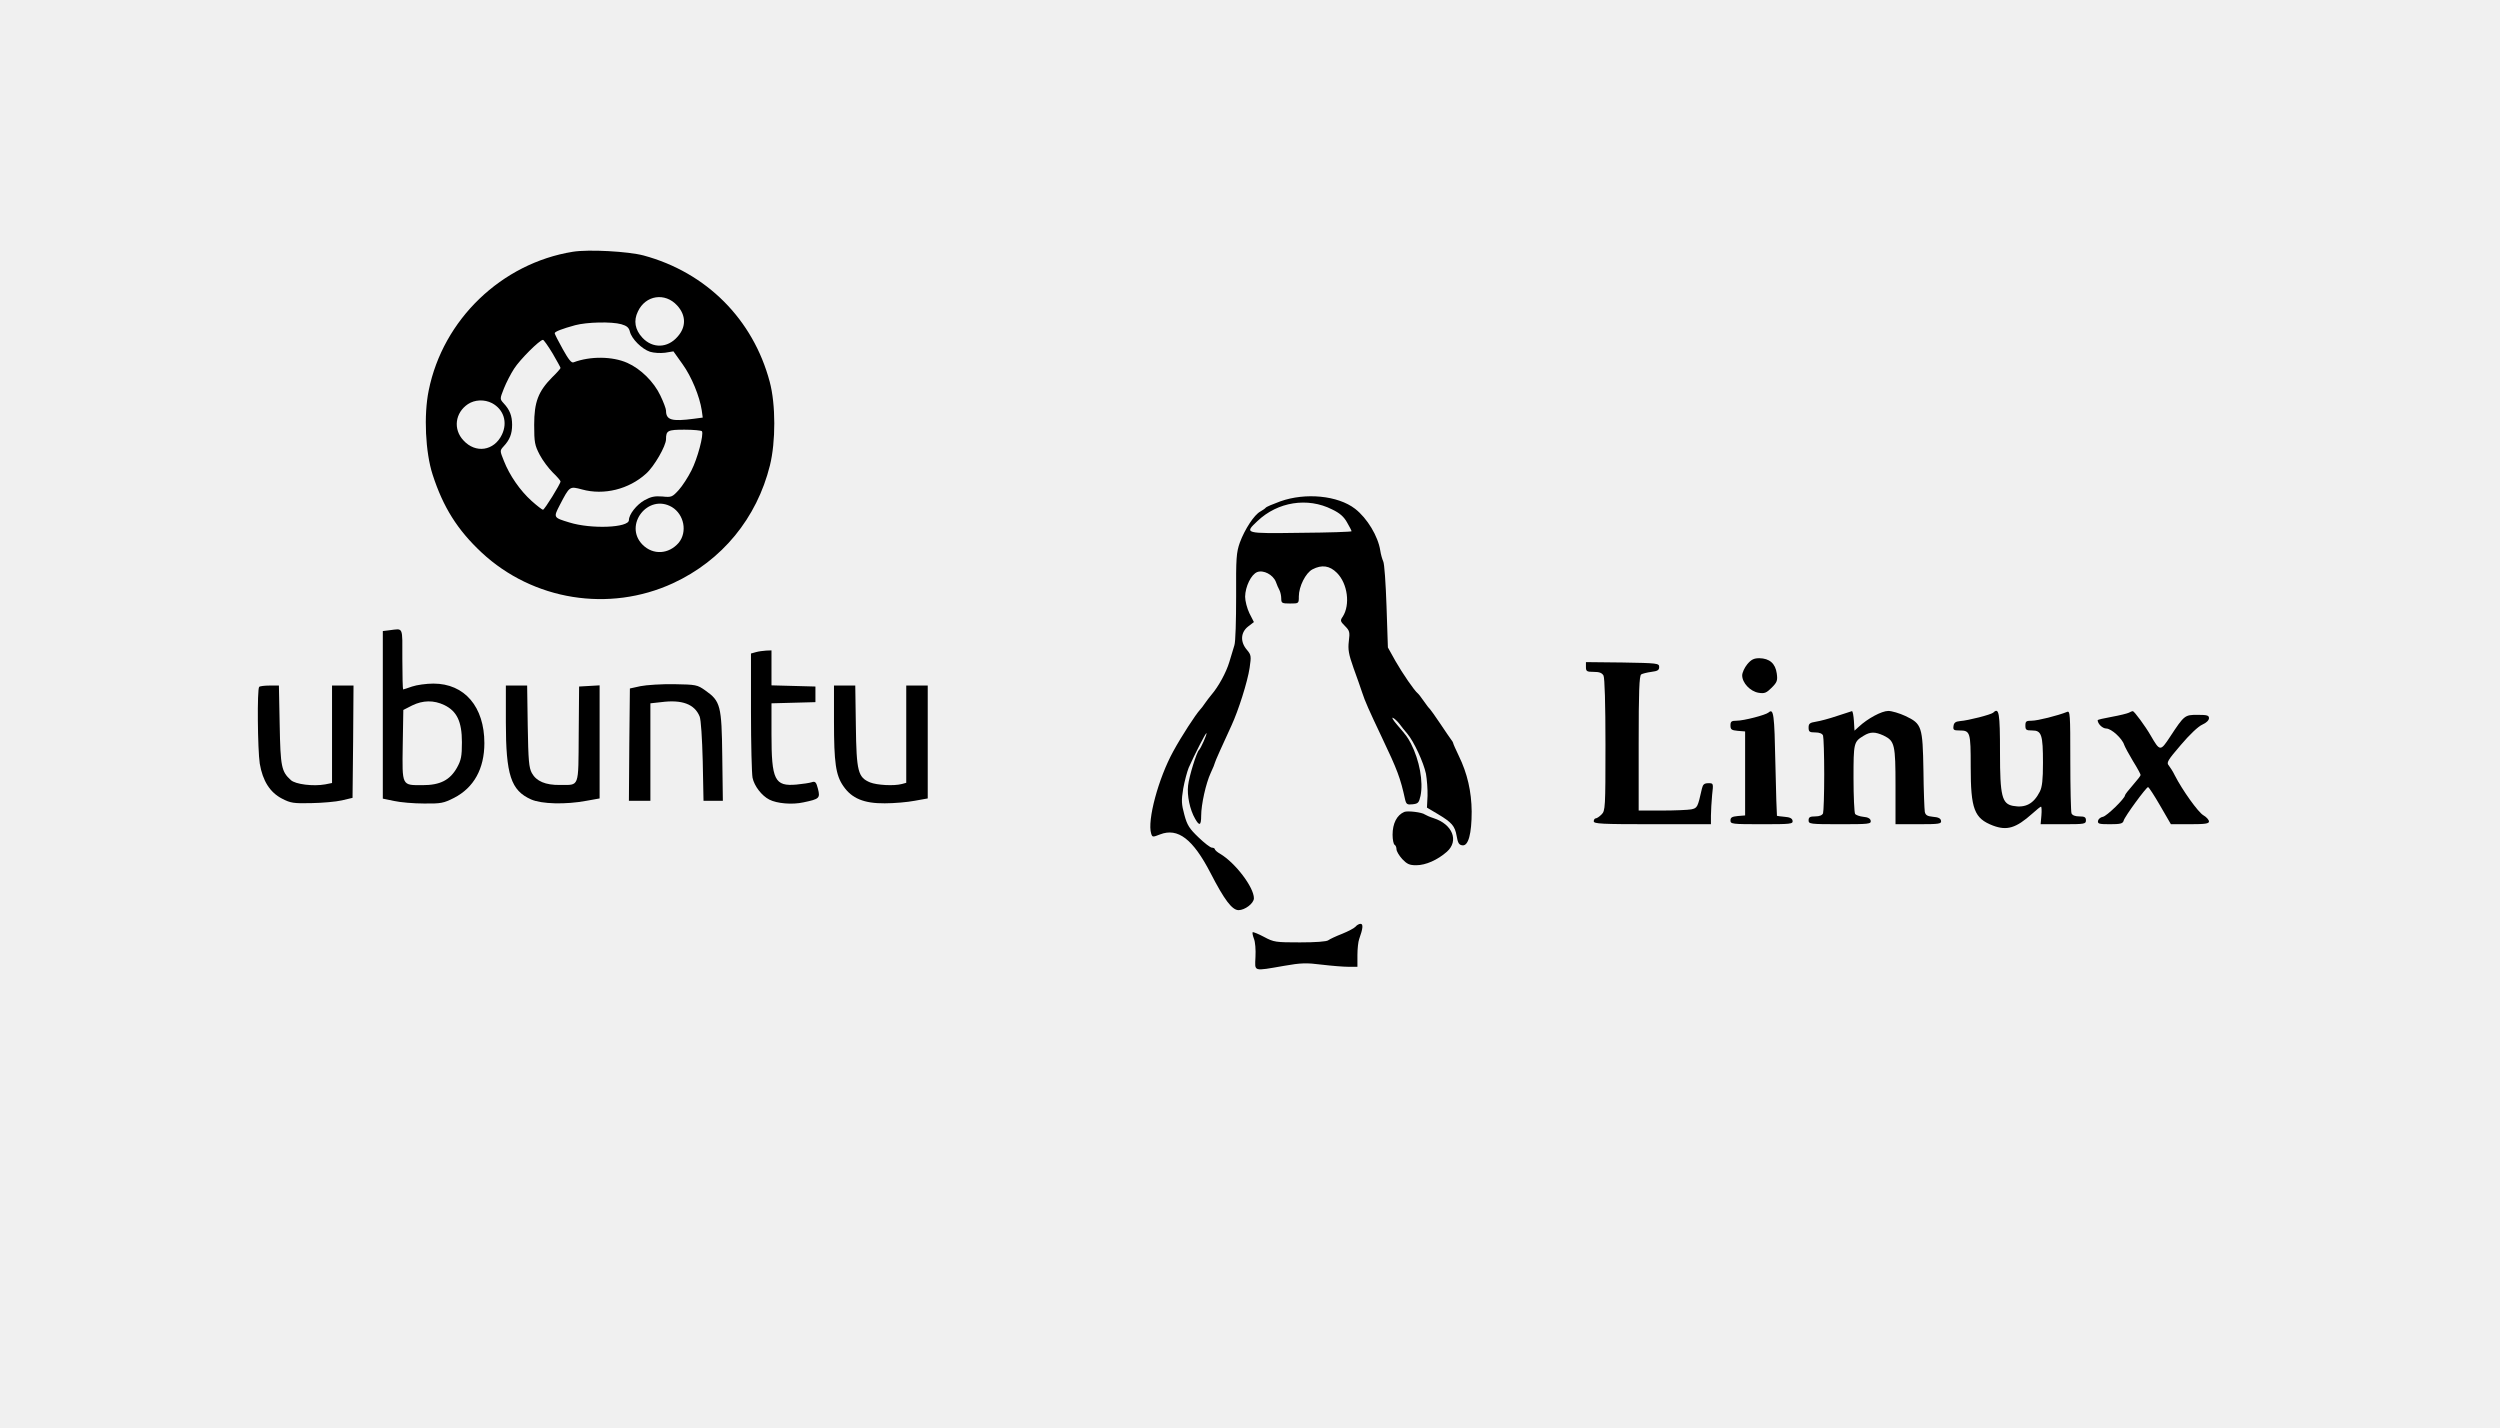
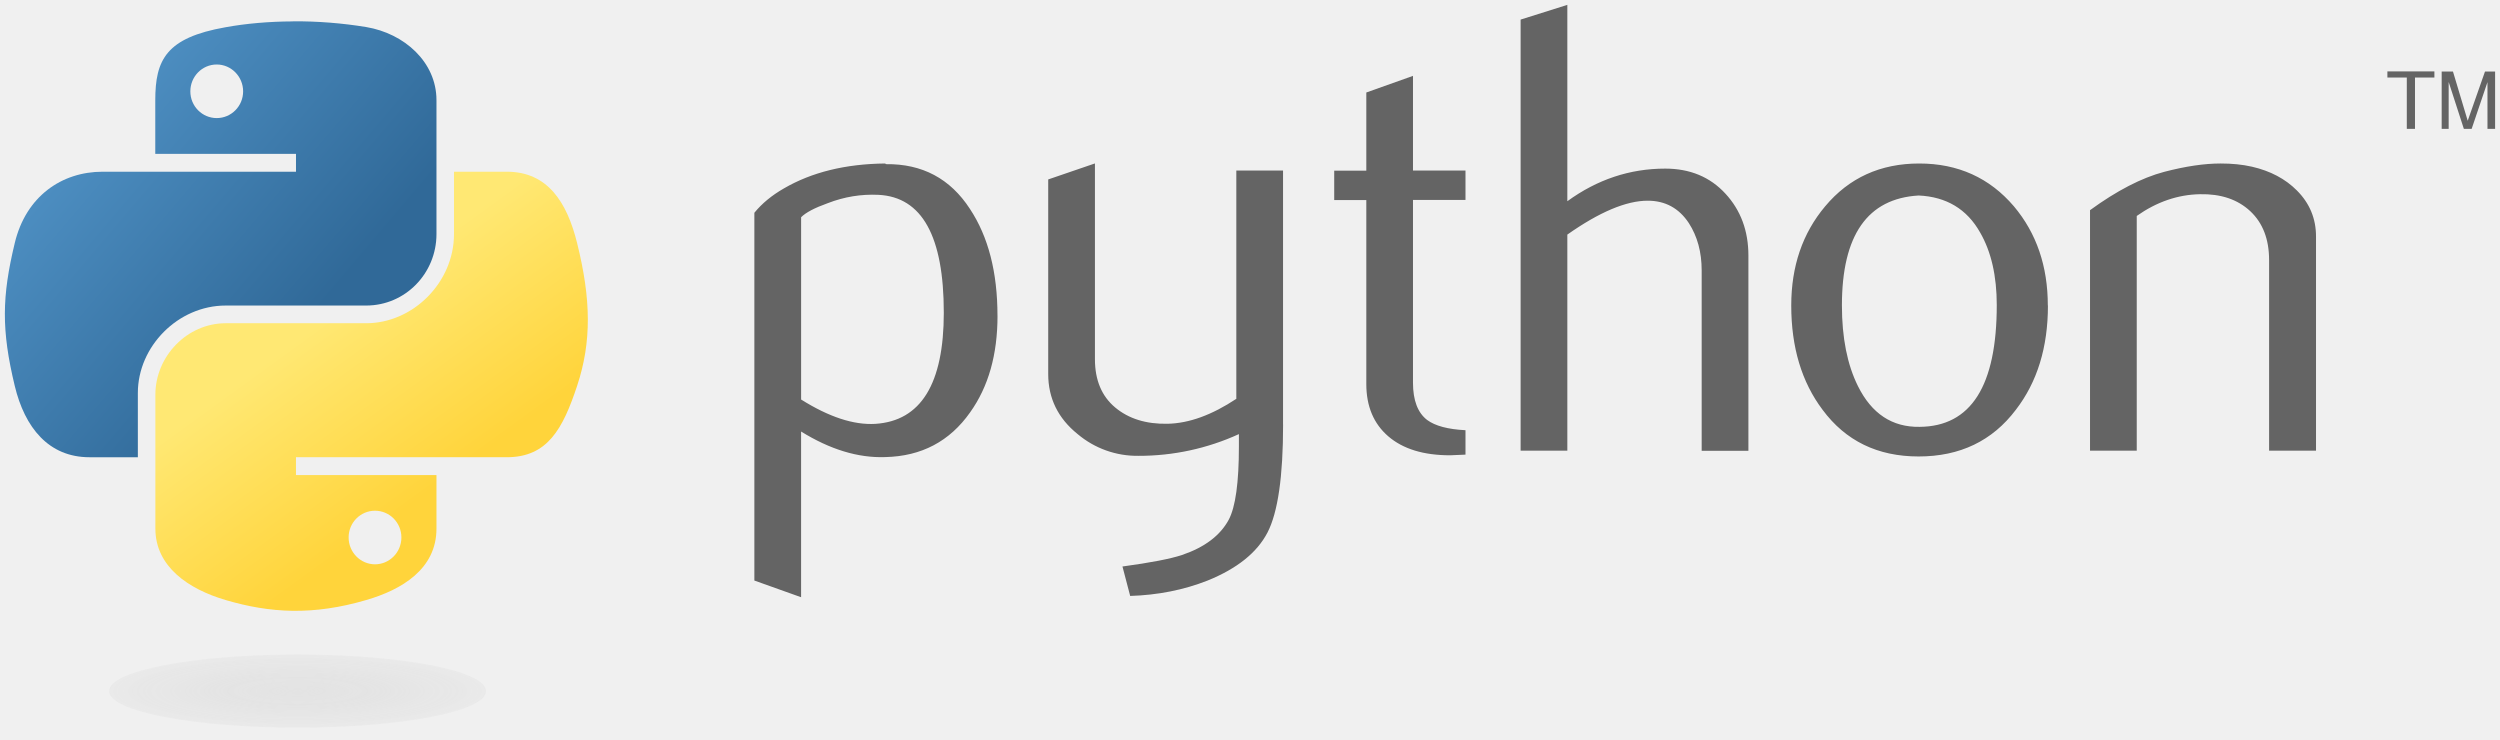
- <svg xmlns="http://www.w3.org/2000/svg" version="1.0" width="1280pt" height="731pt" viewBox="0 0 1280 731" preserveAspectRatio="xMidYMid meet">
-   <g transform="translate(0,731) scale(0.1,-0.1)" fill="#000000" stroke="none">
-     <path d="M2933 6021 c-365 -59 -665 -347 -738 -710 -26 -126 -17 -317 20 -431 54 -167 127 -283 251 -399 263 -245 653 -308 980 -157 251 116 429 333 496 603 30 121 30 313 -1 428 -85 320 -324 560 -646 647 -79 21 -281 32 -362 19z m534 -275 c46 -50 47 -110 2 -160 -51 -59 -128 -61 -180 -5 -38 41 -46 87 -23 134 39 84 139 99 201 31z m-286 -96 c28 -8 39 -17 44 -38 9 -37 61 -89 103 -103 19 -6 53 -8 77 -5 l43 7 47 -66 c46 -64 87 -164 98 -236 l5 -37 -45 -6 c-114 -15 -143 -7 -143 42 0 9 -13 44 -29 77 -33 70 -101 137 -169 167 -76 34 -190 35 -275 3 -11 -5 -26 14 -56 68 -23 41 -41 77 -41 81 0 8 39 23 105 41 60 16 186 19 236 5z m-352 -149 c22 -38 41 -72 41 -75 0 -3 -19 -25 -43 -48 -71 -72 -92 -126 -92 -243 0 -90 3 -105 28 -153 15 -29 46 -70 67 -91 22 -21 40 -42 40 -46 0 -12 -82 -145 -90 -145 -4 0 -30 20 -58 45 -59 53 -113 131 -142 205 -21 52 -21 53 -2 74 32 34 44 65 44 111 0 46 -12 77 -44 111 -19 21 -19 22 2 75 12 30 35 75 52 101 29 46 131 148 148 148 4 0 26 -31 49 -69z m-310 -255 c60 -32 81 -98 51 -161 -40 -84 -135 -98 -197 -30 -54 57 -43 142 23 186 35 23 84 25 123 5z m1075 -144 c10 -17 -23 -141 -54 -201 -17 -34 -46 -79 -65 -100 -33 -36 -37 -38 -84 -33 -39 3 -58 -1 -91 -19 -41 -23 -80 -73 -80 -102 0 -39 -193 -47 -305 -12 -82 25 -82 25 -49 89 51 98 50 97 114 80 112 -31 240 1 328 81 41 36 102 142 102 176 0 45 9 49 95 49 46 0 86 -4 89 -8z m-154 -388 c63 -38 80 -128 35 -183 -51 -59 -131 -64 -185 -10 -99 100 28 264 150 193z" />
-     <path d="M6555 4743 c-38 -14 -72 -28 -75 -33 -3 -4 -15 -12 -27 -19 -31 -16 -80 -91 -105 -159 -18 -51 -20 -79 -19 -276 0 -121 -3 -234 -9 -250 -5 -17 -17 -56 -26 -86 -16 -53 -55 -125 -92 -168 -9 -11 -24 -30 -32 -42 -8 -12 -20 -28 -26 -34 -22 -24 -94 -134 -137 -213 -76 -138 -134 -354 -113 -421 6 -19 8 -19 46 -4 91 35 168 -24 258 -198 71 -138 110 -189 143 -190 33 0 79 35 79 61 0 56 -95 181 -172 227 -16 9 -28 20 -28 24 0 4 -7 8 -15 8 -8 0 -39 24 -69 53 -46 44 -58 62 -72 115 -15 55 -16 73 -6 134 7 39 20 87 28 107 31 70 88 181 91 177 4 -4 -29 -78 -38 -86 -12 -10 -51 -135 -56 -182 -6 -50 9 -124 36 -170 22 -39 31 -35 31 15 0 58 24 166 49 220 12 25 21 48 21 51 0 5 42 98 85 191 36 78 82 223 93 295 9 61 8 67 -14 93 -35 41 -32 89 6 119 l30 23 -23 45 c-12 25 -22 63 -22 85 1 52 31 114 62 126 32 12 80 -13 95 -49 5 -15 14 -35 19 -44 5 -10 9 -29 9 -43 0 -23 4 -25 45 -25 45 0 45 0 45 36 0 51 35 121 70 139 48 25 88 19 125 -18 55 -55 69 -163 30 -224 -14 -20 -13 -24 11 -48 24 -24 26 -31 20 -78 -5 -43 -1 -66 24 -137 17 -47 37 -103 44 -125 14 -44 36 -93 101 -230 80 -168 95 -208 119 -318 6 -25 11 -28 38 -25 29 3 33 8 41 43 15 72 -5 182 -49 268 -19 35 -21 38 -70 95 -20 23 -30 40 -23 37 8 -3 23 -17 34 -31 10 -14 28 -36 40 -50 34 -40 84 -148 96 -206 5 -29 9 -80 8 -113 l-3 -60 54 -32 c74 -44 89 -62 98 -113 6 -36 12 -46 29 -48 31 -5 48 59 48 173 -1 102 -22 195 -66 285 -16 33 -29 63 -29 66 0 2 -4 10 -10 17 -5 7 -31 44 -56 82 -26 39 -50 72 -53 75 -4 3 -18 21 -31 40 -13 19 -27 37 -31 40 -17 13 -78 102 -114 165 l-39 70 -7 211 c-4 117 -11 220 -17 230 -5 11 -12 35 -15 55 -11 73 -67 166 -129 214 -88 68 -254 84 -383 38z m265 -41 c40 -19 61 -38 77 -67 13 -22 23 -42 23 -45 0 -3 -117 -7 -260 -8 -290 -4 -290 -4 -222 60 104 99 257 123 382 60z" />
-     <path d="M1993 4083 l-33 -4 0 -429 0 -429 58 -12 c31 -7 100 -13 153 -13 87 -1 101 2 154 29 101 52 155 149 155 280 0 186 -101 305 -261 305 -36 0 -86 -7 -109 -15 -23 -8 -44 -15 -46 -15 -2 0 -4 70 -4 155 0 171 7 157 -67 148z m282 -383 c64 -31 90 -84 90 -190 0 -72 -4 -92 -25 -130 -36 -64 -86 -90 -176 -90 -108 0 -105 -7 -102 205 l3 180 45 23 c55 27 111 28 165 2z" />
-     <path d="M3870 3971 l-25 -7 0 -299 c0 -165 4 -317 8 -337 9 -43 47 -92 86 -112 39 -20 117 -27 175 -14 81 17 86 21 74 69 -9 35 -14 40 -32 34 -12 -4 -47 -9 -78 -12 -112 -10 -128 23 -128 259 l0 157 113 3 112 3 0 40 0 40 -112 3 -113 3 0 89 0 90 -27 -1 c-16 -1 -39 -4 -53 -8z" />
-     <path d="M8946 3909 c-14 -17 -26 -43 -26 -57 0 -38 41 -82 84 -89 30 -5 40 -1 67 26 28 28 31 37 26 73 -7 51 -37 77 -89 78 -28 0 -42 -7 -62 -31z" />
-     <path d="M8120 3895 c0 -22 4 -25 40 -25 29 0 42 -5 50 -19 6 -13 10 -143 10 -355 0 -323 -1 -337 -20 -356 -11 -11 -24 -20 -30 -20 -5 0 -10 -7 -10 -15 0 -13 40 -15 300 -15 l300 0 0 44 c0 23 3 71 6 105 7 61 7 61 -19 61 -21 0 -28 -6 -33 -27 -22 -97 -23 -100 -55 -107 -17 -3 -85 -6 -150 -6 l-119 0 0 344 c0 265 3 347 13 353 6 4 30 10 52 13 32 4 40 9 40 25 0 19 -8 20 -187 23 l-188 2 0 -25z" />
-     <path d="M3280 3797 l-55 -12 -3 -288 -2 -287 55 0 55 0 0 249 0 250 55 6 c107 14 171 -10 197 -73 7 -16 13 -113 16 -229 l4 -203 50 0 49 0 -3 228 c-3 260 -9 282 -87 337 -41 29 -47 30 -159 32 -65 1 -142 -4 -172 -10z" />
-     <path d="M1327 3793 c-11 -10 -8 -321 3 -393 15 -88 52 -147 114 -179 44 -23 60 -25 150 -23 56 1 126 7 156 14 l55 13 3 288 2 287 -55 0 -55 0 0 -250 0 -249 -35 -7 c-61 -11 -152 0 -176 22 -48 44 -53 67 -57 282 l-4 202 -47 0 c-26 0 -51 -3 -54 -7z" />
-     <path d="M2590 3612 c0 -270 26 -349 129 -395 54 -24 178 -27 284 -7 l67 12 0 290 0 289 -52 -3 -53 -3 -2 -245 c-2 -279 5 -258 -96 -259 -74 -1 -121 19 -144 61 -15 28 -18 63 -21 241 l-3 207 -55 0 -54 0 0 -188z" />
-     <path d="M4270 3616 c0 -211 9 -275 48 -331 43 -63 106 -89 212 -88 48 0 117 6 153 13 l67 12 0 289 0 289 -55 0 -55 0 0 -249 0 -249 -22 -6 c-41 -11 -128 -6 -163 8 -62 26 -70 55 -73 289 l-3 207 -55 0 -54 0 0 -184z" />
-     <path d="M9055 3662 c-15 -13 -127 -42 -163 -42 -27 0 -32 -4 -32 -24 0 -21 5 -25 38 -28 l37 -3 0 -215 0 -215 -37 -3 c-30 -3 -38 -7 -38 -23 0 -18 8 -19 161 -19 147 0 160 1 157 18 -2 12 -14 18 -41 20 -20 2 -38 4 -39 5 -1 1 -5 121 -8 266 -5 255 -9 286 -35 263z" />
-     <path d="M9405 3644 c-38 -13 -87 -26 -107 -29 -32 -5 -38 -10 -38 -30 0 -22 5 -25 34 -25 22 0 36 -6 40 -16 3 -9 6 -98 6 -199 0 -101 -3 -190 -6 -199 -4 -10 -18 -16 -40 -16 -27 0 -34 -4 -34 -20 0 -19 7 -20 161 -20 147 0 160 1 157 18 -2 11 -14 18 -38 20 -19 2 -38 9 -42 15 -4 7 -8 89 -8 183 0 181 1 186 52 217 34 21 58 21 102 1 57 -28 61 -45 61 -260 l0 -194 118 0 c107 0 118 2 115 18 -2 12 -14 18 -41 20 -29 3 -38 8 -42 25 -2 12 -6 108 -7 212 -4 226 -8 239 -92 279 -30 14 -70 26 -88 26 -34 0 -106 -39 -151 -81 l-22 -20 -3 50 c-2 28 -6 50 -10 50 -4 -1 -38 -12 -77 -25z" />
-     <path d="M10205 3661 c-12 -10 -127 -40 -170 -43 -23 -2 -31 -9 -33 -25 -3 -20 1 -23 30 -23 56 0 58 -8 58 -186 0 -217 18 -264 114 -301 72 -27 118 -13 201 61 22 20 42 36 45 36 3 0 4 -20 2 -45 l-4 -45 116 0 c109 0 116 1 116 20 0 16 -7 20 -34 20 -22 0 -36 6 -40 16 -3 9 -6 130 -6 271 0 239 -1 255 -17 248 -47 -19 -151 -45 -180 -45 -29 0 -33 -3 -33 -25 0 -22 4 -25 35 -25 48 0 55 -22 55 -166 0 -86 -4 -123 -16 -147 -32 -63 -74 -85 -138 -73 -56 11 -66 51 -66 270 0 209 -5 236 -35 207z" />
-     <path d="M10900 3661 c-8 -4 -48 -14 -87 -21 -40 -7 -73 -15 -73 -17 0 -19 25 -43 44 -43 26 0 82 -51 92 -84 4 -11 24 -48 45 -83 22 -35 39 -67 39 -71 0 -4 -18 -27 -40 -52 -22 -25 -40 -48 -40 -52 0 -16 -94 -107 -113 -110 -12 -2 -23 -11 -25 -20 -3 -16 5 -18 61 -18 53 0 66 3 70 18 5 21 116 172 125 172 4 0 32 -43 62 -95 l55 -95 97 0 c79 0 98 3 98 14 0 8 -13 23 -29 32 -27 16 -107 128 -146 204 -9 19 -24 42 -31 51 -13 14 -5 27 62 105 44 52 89 95 110 104 20 9 34 22 34 33 0 14 -9 17 -58 17 -66 0 -68 -1 -141 -112 -50 -76 -52 -76 -100 7 -27 47 -84 124 -91 124 -3 0 -12 -3 -20 -8z" />
-     <path d="M7190 3153 c-38 -16 -60 -59 -60 -117 0 -25 5 -48 10 -51 6 -3 10 -14 10 -23 0 -10 13 -32 29 -50 25 -26 37 -32 72 -32 49 0 109 27 157 69 63 56 29 141 -68 172 -19 6 -39 15 -45 19 -14 11 -87 20 -105 13z" />
-     <path d="M6941 2566 c-7 -8 -37 -24 -69 -37 -31 -12 -63 -27 -71 -33 -8 -7 -66 -11 -145 -11 -124 0 -134 1 -184 28 -30 16 -56 26 -58 24 -3 -2 0 -17 6 -33 7 -16 10 -58 8 -94 -3 -76 -15 -73 147 -45 85 15 114 16 192 6 50 -6 112 -11 137 -11 l46 0 0 59 c0 33 4 70 9 83 19 53 22 78 7 78 -7 0 -19 -6 -25 -14z" />
-   </g>
+ <svg xmlns="http://www.w3.org/2000/svg" xmlns:xlink="http://www.w3.org/1999/xlink" viewBox="0 0 257 76" fill="#fff" fill-rule="evenodd" stroke="#000" stroke-linecap="round" stroke-linejoin="round">
+   <use xlink:href="#D" x=".5" y=".5" />
+   <defs>
+     <linearGradient id="A" x1="-0.01%" y1="0.00%" x2="74.52%" y2="64.10%">
+       <stop offset="0%" stop-color="#5a9fd4" />
+       <stop offset="100%" stop-color="#306998" />
+     </linearGradient>
+     <linearGradient id="B" x1="50.00%" y1="82.27%" x2="23.44%" y2="44.91%">
+       <stop offset="0%" stop-color="#ffd43b" />
+       <stop offset="100%" stop-color="#ffe873" />
+     </linearGradient>
+     <radialGradient id="C" cx="50%" cy="50%" fx="50%" fy="50%" r="71%">
+       <stop offset="0%" stop-color="#b8b8b8" stop-opacity=".498" />
+       <stop offset="100%" stop-color="#7f7f7f" stop-opacity="0" />
+     </radialGradient>
+   </defs>
+   <symbol id="D" overflow="visible">
+     <g stroke="none" fill-rule="nonzero">
+       <path d="M96.522 31.632c0-7.852-2.24-11.882-6.716-12.103-1.782-.084-3.52.2-5.213.857-1.35.483-2.26.962-2.738 1.445v18.74c2.864 1.797 5.408 2.633 7.626 2.502 4.693-.3 7.042-4.12 7.042-11.44zm5.523.326c0 4-.935 7.3-2.817 9.933-2.097 2.98-5.003 4.514-8.72 4.598-2.8.1-5.686-.788-8.656-2.628v17.033l-4.804-1.714V21.374c.788-.967 1.803-1.797 3.032-2.502 2.86-1.666 6.333-2.523 10.42-2.565l.068.068c3.737-.047 6.617 1.487 8.64 4.598 1.887 2.854 2.833 6.5 2.833 10.984zm29.357 11.178c0 5.35-.536 9.055-1.608 11.115s-3.127 3.705-6.154 4.93c-2.454.967-5.108 1.493-7.957 1.582l-.794-3.027c2.896-.394 4.935-.788 6.117-1.182 2.328-.788 3.926-1.997 4.803-3.616.704-1.32 1.05-3.836 1.05-7.562v-1.25a24.68 24.68 0 0 1-10.327 2.234 9.49 9.49 0 0 1-6.249-2.234c-2.018-1.624-3.027-3.684-3.027-6.18v-20l4.803-1.645v20.12c0 2.15.694 3.805 2.08 4.966s3.185 1.72 5.387 1.676 4.562-.9 7.068-2.565V17.033h4.803v26.103zm18.75 3.1l-1.582.068c-2.717 0-4.835-.646-6.348-1.944s-2.265-3.1-2.265-5.376v-18.92h-3.3v-3.022h3.3V9.008l4.798-1.708v9.733h5.397v3.022h-5.397v18.788c0 1.803.483 3.08 1.45 3.826.83.615 2.15.967 3.947 1.056v2.502zm29.083-.394h-4.803V27.3c0-1.887-.44-3.5-1.32-4.866-1.014-1.535-2.423-2.302-4.23-2.302-2.202 0-4.956 1.16-8.26 3.484V45.83h-4.803V1.514L160.622 0v20.186c3.07-2.234 6.422-3.353 10.064-3.353 2.544 0 4.604.857 6.18 2.565 1.582 1.708 2.37 3.836 2.37 6.38v20.055zm25.533-14.967c0-3.017-.573-5.508-1.713-7.478-1.356-2.402-3.463-3.668-6.312-3.8-5.266.305-7.894 4.078-7.894 11.3 0 3.316.547 6.086 1.65 8.3 1.408 2.833 3.52 4.23 6.338 4.183 5.287-.042 7.93-4.215 7.93-12.524zm5.26.032c0 4.294-1.098 7.867-3.3 10.72-2.412 3.195-5.744 4.798-9.996 4.798-4.215 0-7.5-1.603-9.87-4.798-2.15-2.854-3.222-6.427-3.222-10.72 0-4.036 1.16-7.43 3.484-10.195 2.454-2.933 5.68-4.404 9.67-4.404s7.237 1.472 9.738 4.404c2.323 2.764 3.484 6.16 3.484 10.195zm27.538 14.925h-4.803V26.24c0-2.15-.646-3.826-1.94-5.035-1.293-1.203-3.017-1.787-5.166-1.74-2.28.042-4.45.788-6.5 2.234v24.133h-4.803V21.106c2.764-2.013 5.308-3.327 7.63-3.942 2.2-.573 4.125-.857 5.8-.857 1.14 0 2.213.1 3.222.33 1.887.436 3.42 1.246 4.604 2.433 1.32 1.314 1.976 2.9 1.976 4.735V45.83z" fill="#646464" />
+       <path d="M29.598 1.7c-2.47.01-4.832.222-6.908.6-6.118 1.08-7.228 3.343-7.228 7.515v5.5h14.466v1.837h-19.88c-4.2 0-7.88 2.525-9.03 7.33-1.327 5.507-1.386 8.943 0 14.692 1.028 4.28 3.482 7.33 7.683 7.33h4.97V39.89c0-4.772 4.13-8.98 9.03-8.98h14.44c4.02 0 7.228-3.3 7.228-7.346V9.795c0-3.918-3.305-6.86-7.228-7.515a45.1 45.1 0 0 0-7.532-.59zM21.78 6.13c1.493 0 2.713 1.24 2.713 2.763s-1.22 2.746-2.713 2.746c-1.5 0-2.713-1.228-2.713-2.746 0-1.524 1.214-2.763 2.713-2.763z" fill="url(#A)" />
+       <path d="M46.171 17.142v6.42c0 4.977-4.22 9.166-9.03 9.166h-14.44c-3.955 0-7.228 3.385-7.228 7.346V53.84c0 3.918 3.407 6.222 7.228 7.346 4.576 1.346 8.964 1.6 14.44 0 3.64-1.054 7.228-3.174 7.228-7.346v-5.5H29.927v-1.837h21.67c4.2 0 5.767-2.93 7.228-7.33 1.5-4.528 1.445-8.883 0-14.692-1.038-4.183-3.02-7.33-7.228-7.33h-5.425zm-8.12 34.86c1.5 0 2.713 1.228 2.713 2.746 0 1.524-1.214 2.763-2.713 2.763-1.493 0-2.713-1.24-2.713-2.763s1.22-2.746 2.713-2.746z" fill="url(#B)" />
+       <path d="M246.919 12.75h.842V7.468h1.995v-.63h-4.832v.63h1.995v5.282m3.584 0h.72V7.926l1.562 4.823h.8l1.627-4.807v4.808h.785v-5.9h-1.038l-1.778 5.064-1.517-5.064h-1.16v5.9" fill="#646464" />
+       <path d="M10.719 70.543c0-2.081 8.64-3.757 19.373-3.757s19.373 1.676 19.373 3.757-8.64 3.757-19.373 3.757-19.373-1.676-19.373-3.757z" fill="url(#C)" opacity=".444" />
+     </g>
+   </symbol>
</svg>
